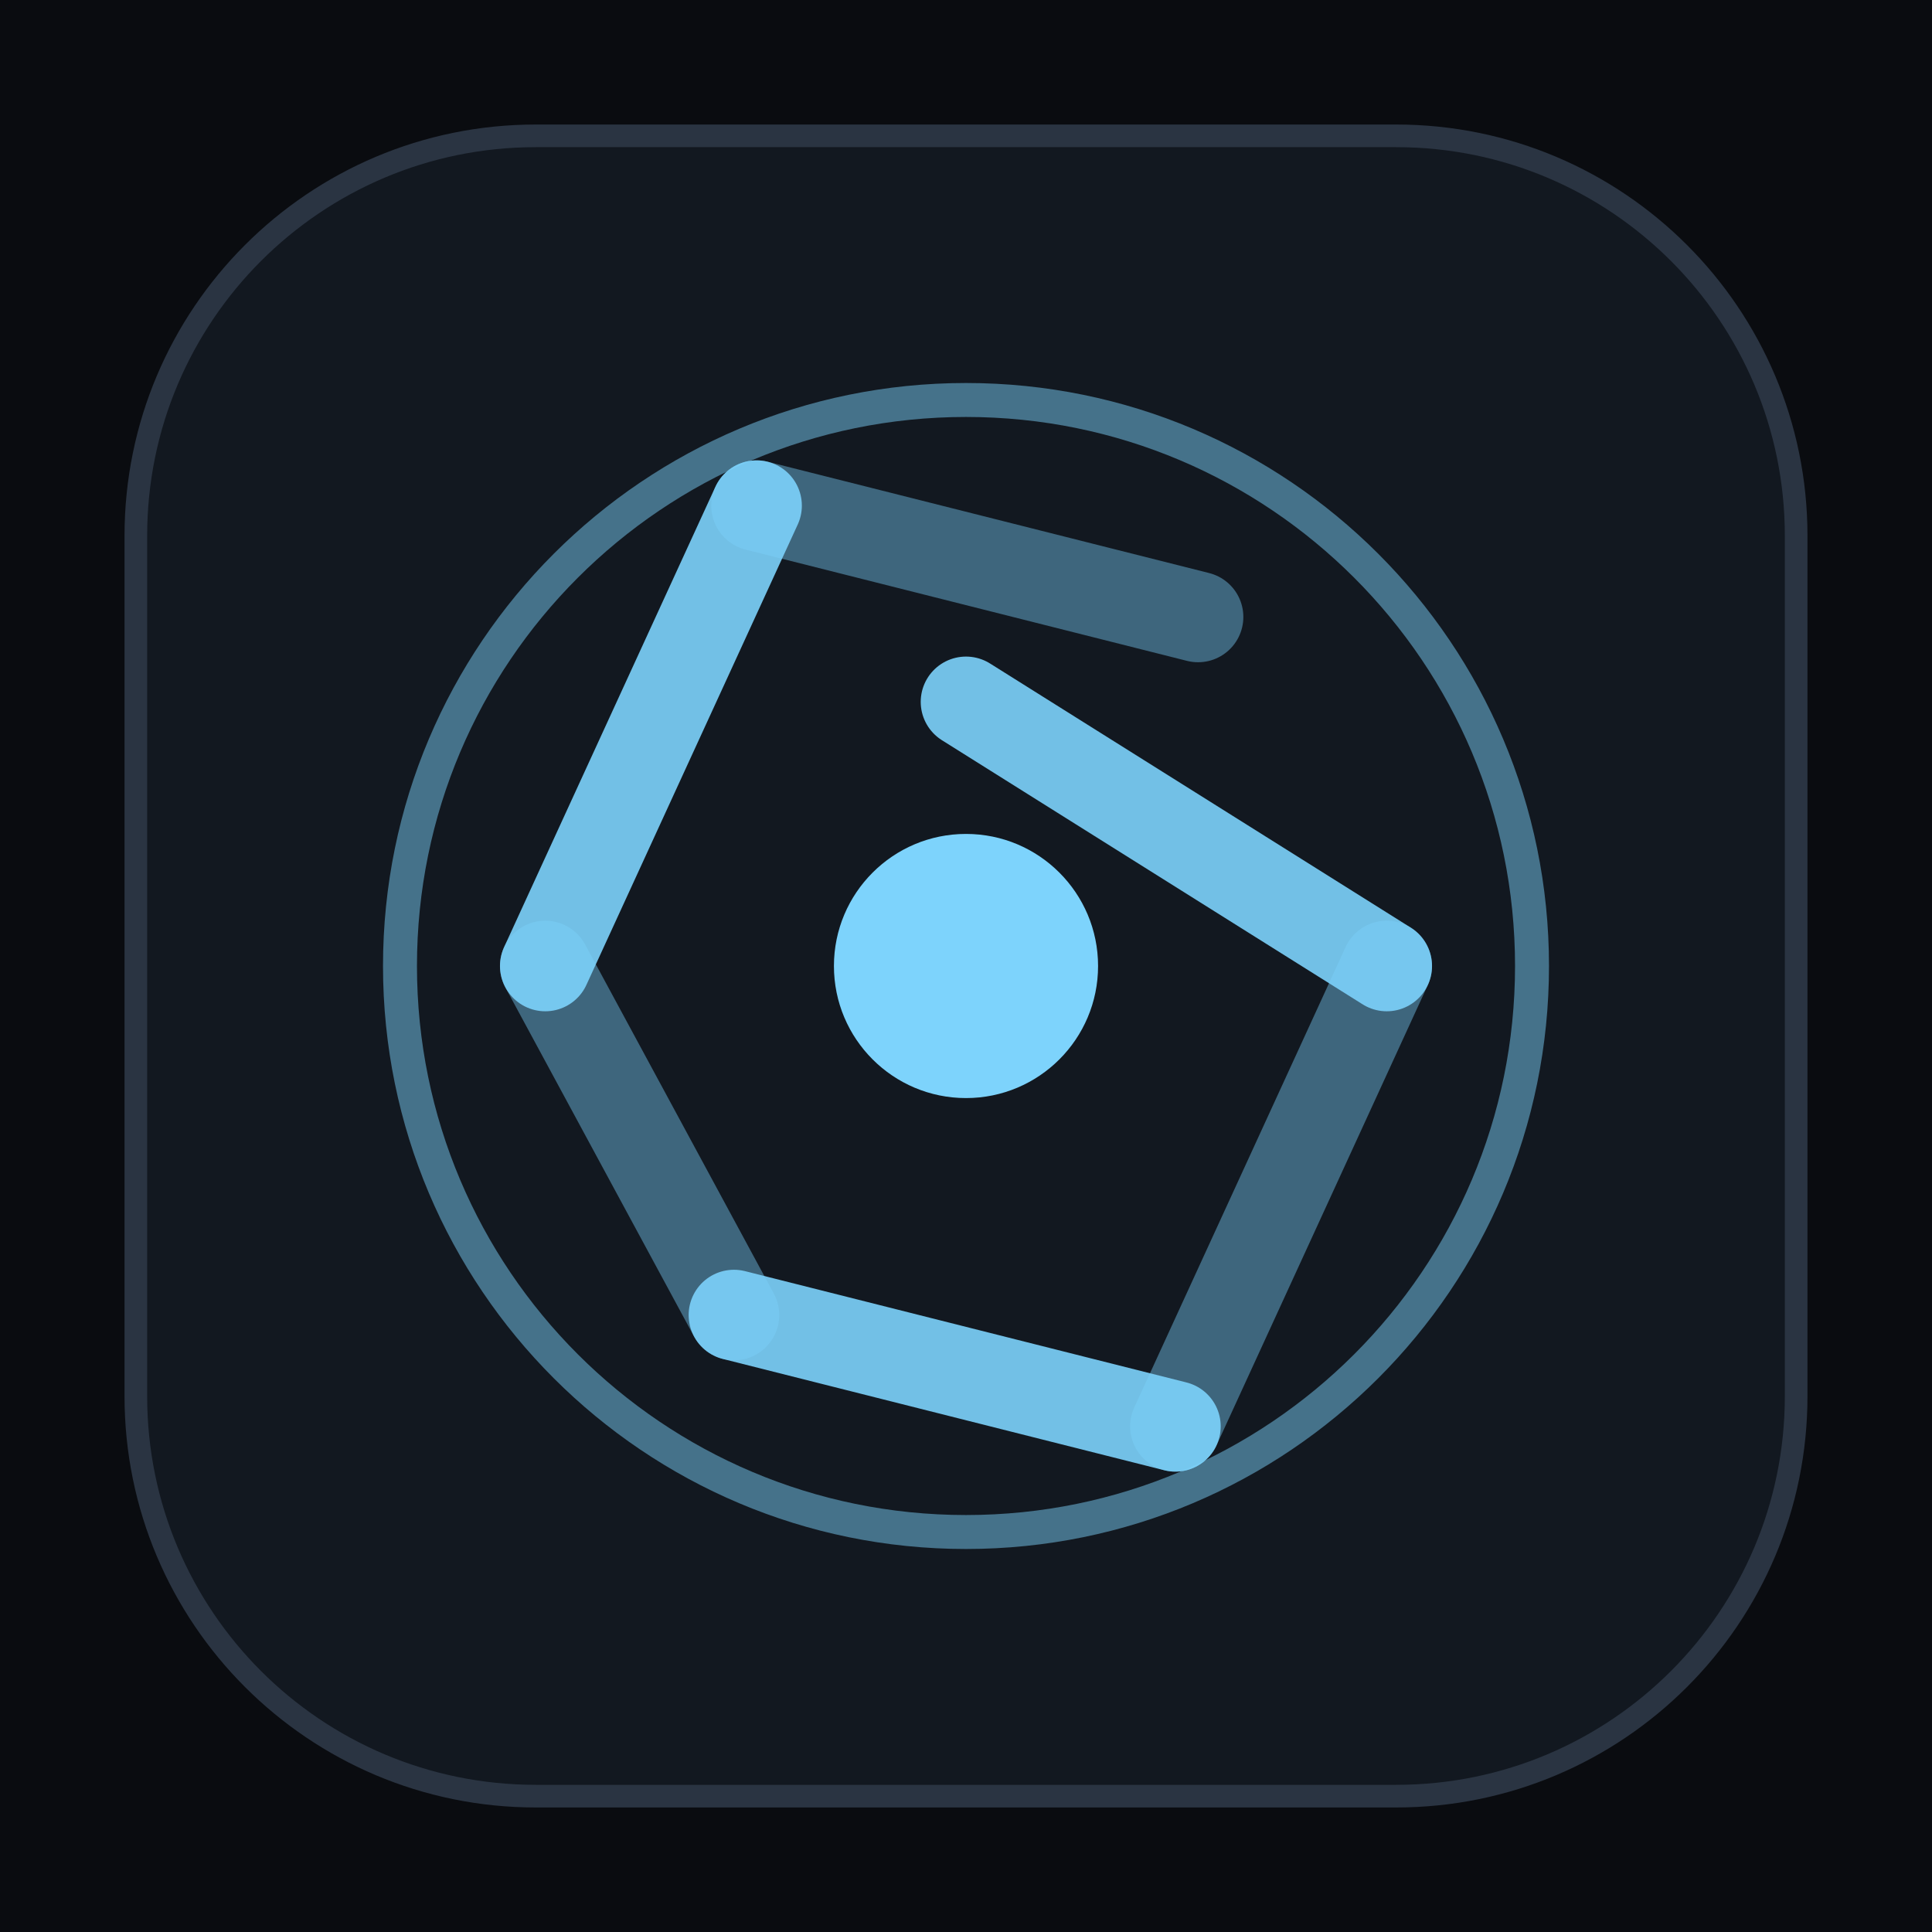
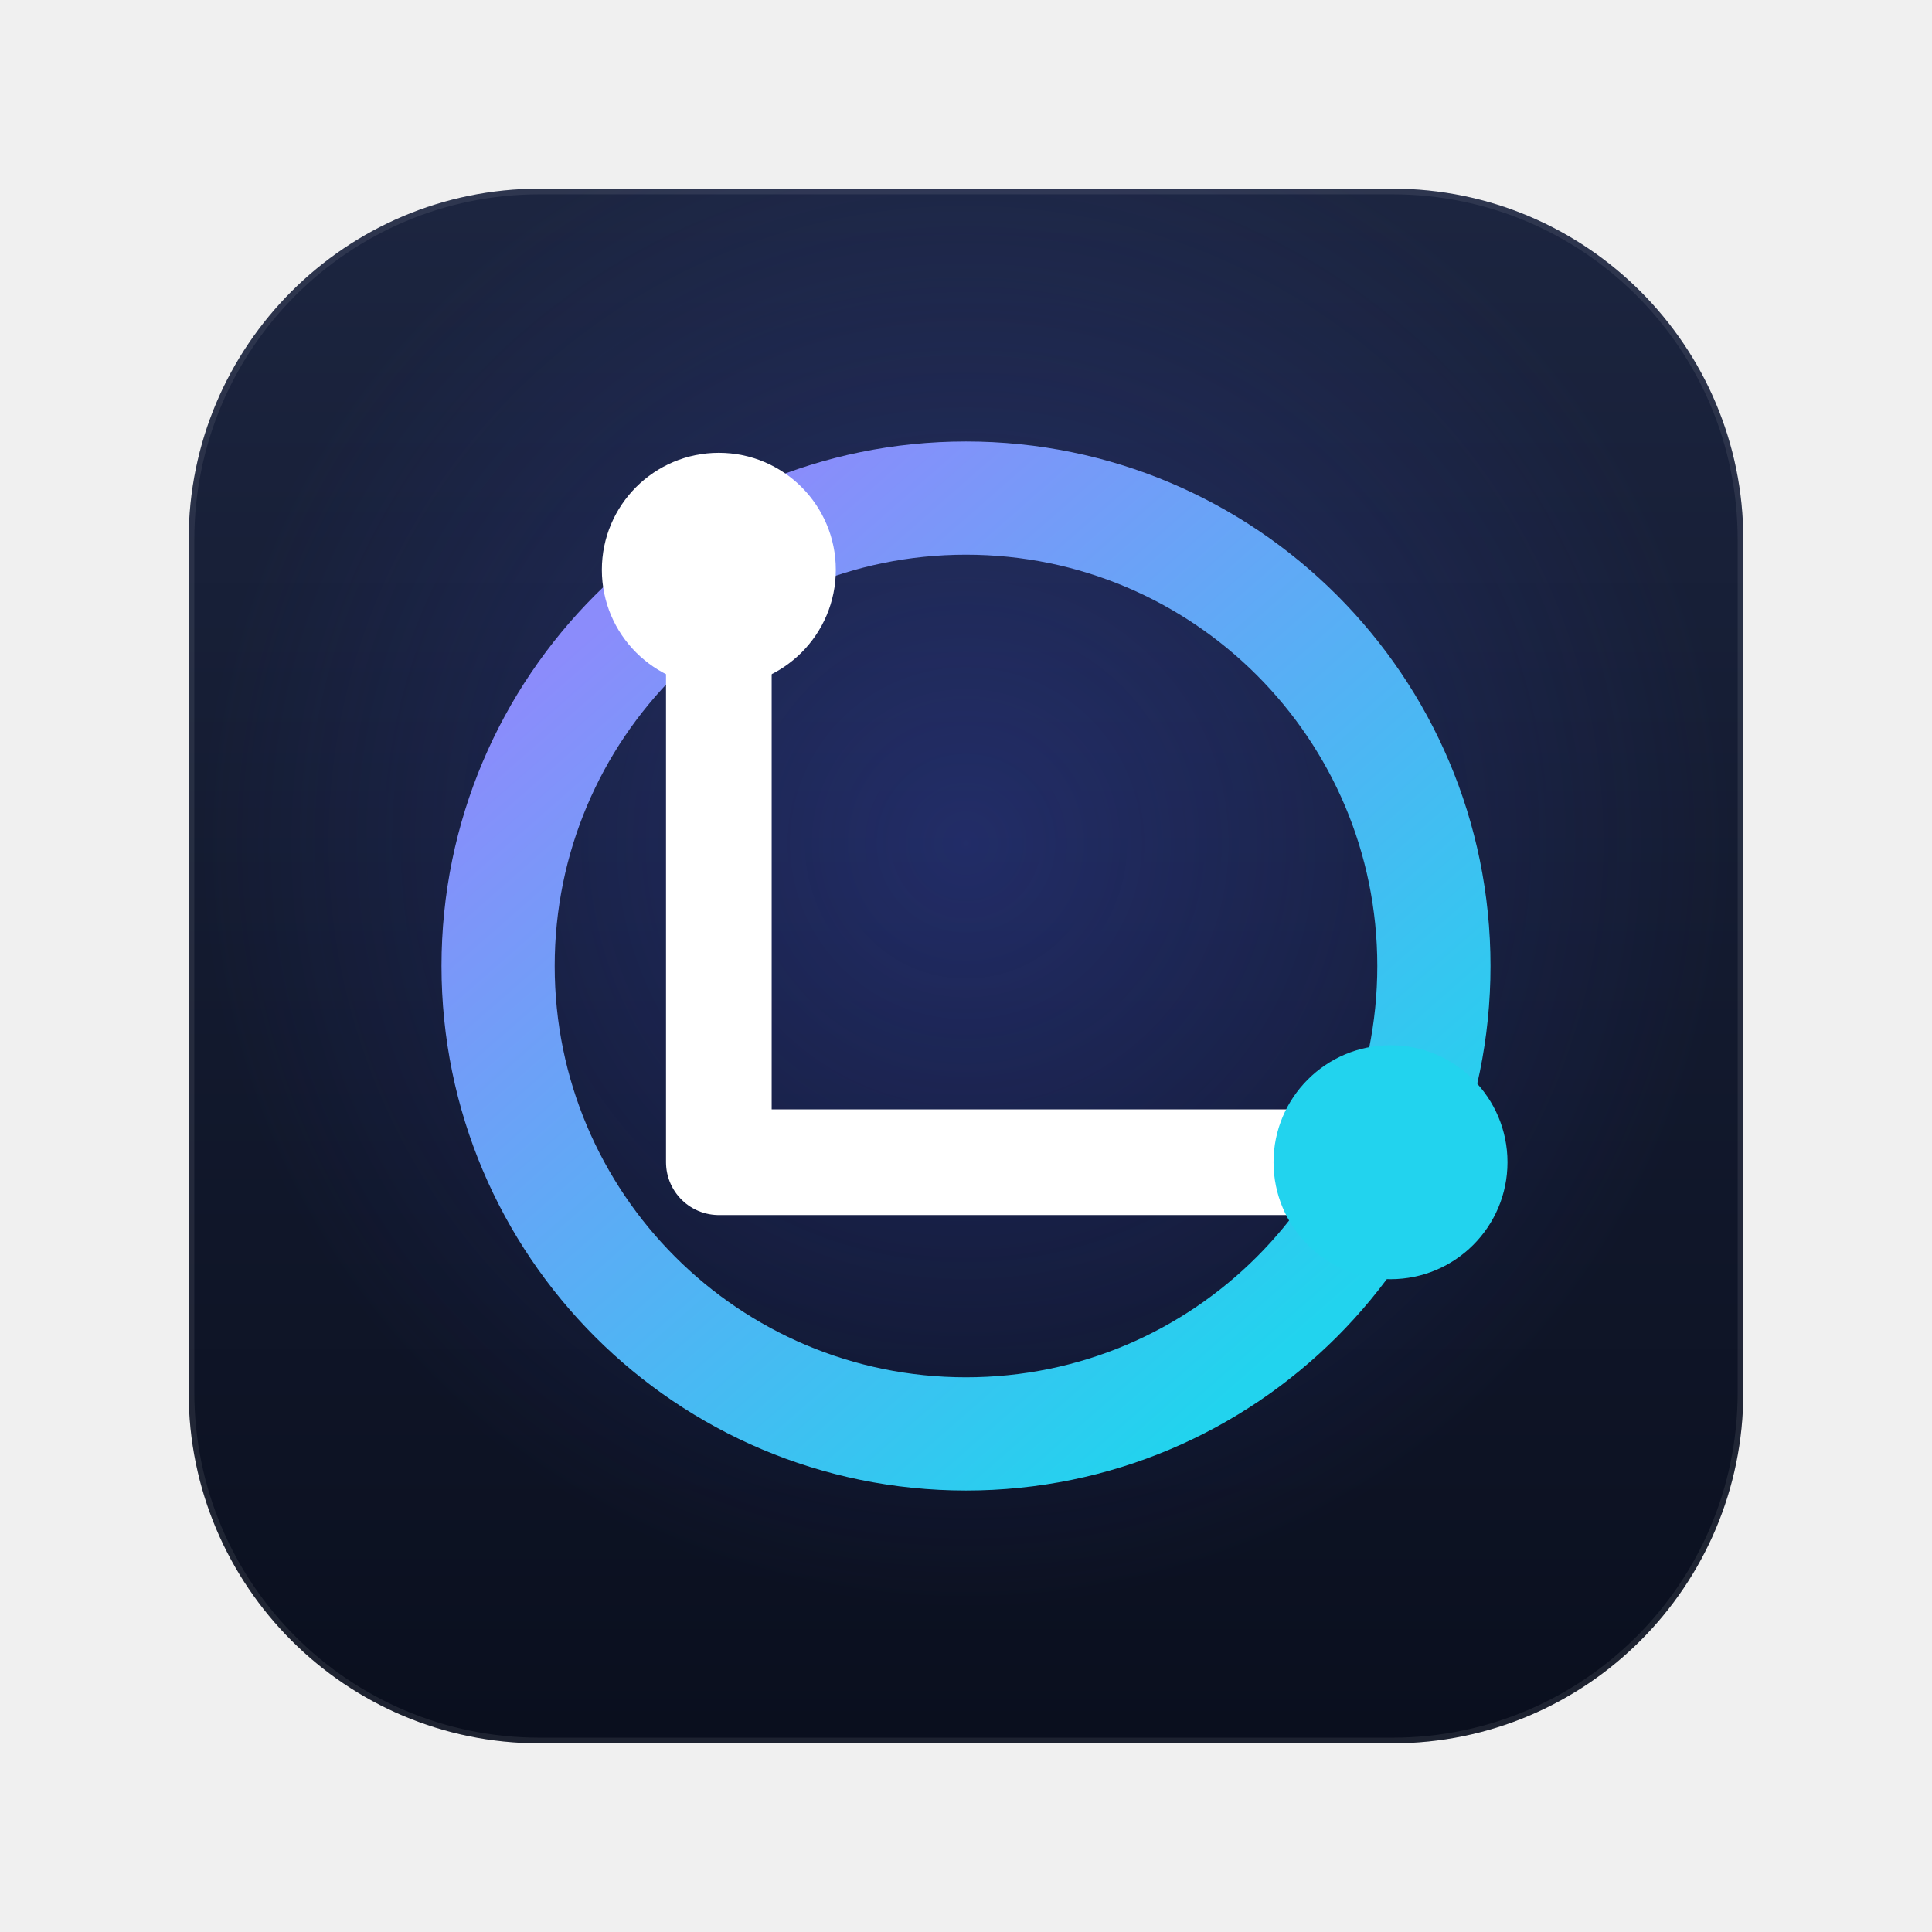
<svg xmlns="http://www.w3.org/2000/svg" width="1024" height="1024" viewBox="0 0 1024 1024">
-   <rect width="1024" height="1024" fill="#0A0C10" />
-   <rect x="72" y="72" width="880" height="880" rx="212" fill="#121820" stroke="#2A3442" stroke-width="12" />
-   <circle cx="512" cy="512" r="300" fill="none" stroke="#7DD3FC" stroke-opacity="0.48" stroke-width="18" />
-   <g stroke-linecap="round">
-     <path d="M512 372 L735 512" stroke="#7DD3FC" stroke-opacity="0.9" stroke-width="48" />
-     <path d="M735 512 L623 756" stroke="#7DD3FC" stroke-opacity="0.42" stroke-width="48" />
-     <path d="M623 756 L389 697" stroke="#7DD3FC" stroke-opacity="0.9" stroke-width="48" />
-     <path d="M389 697 L289 512" stroke="#7DD3FC" stroke-opacity="0.42" stroke-width="48" />
-     <path d="M289 512 L401 268" stroke="#7DD3FC" stroke-opacity="0.9" stroke-width="48" />
-     <path d="M401 268 L635 327" stroke="#7DD3FC" stroke-opacity="0.42" stroke-width="48" />
-   </g>
-   <circle cx="512" cy="512" r="70" fill="#7DD3FC" />
+   <defs>
+     <linearGradient id="tile" x1="0" y1="0" x2="0" y2="1">
+       <stop offset="0" stop-color="#1C2540" />
+       <stop offset="1" stop-color="#0A0F1E" />
+     </linearGradient>
+     <linearGradient id="lens" x1="0.15" y1="0.1" x2="0.85" y2="0.9">
+       <stop offset="0" stop-color="#8B8CFB" />
+       <stop offset="1" stop-color="#22D3EE" />
+     </linearGradient>
+     <radialGradient id="glow" cx="0.5" cy="0.42" r="0.5">
+       <stop offset="0" stop-color="#3B4CCA" stop-opacity="0.35" />
+       <stop offset="1" stop-color="#3B4CCA" stop-opacity="0" />
+     </radialGradient>
+   </defs>
+   <rect x="100" y="100" width="824" height="824" rx="186" fill="url(#tile)" />
+   <rect x="100" y="100" width="824" height="824" rx="186" fill="url(#glow)" />
+   <rect x="101.5" y="101.5" width="821" height="821" rx="184.5" fill="none" stroke="#FFFFFF" stroke-opacity="0.08" stroke-width="3" />
+   <circle cx="512" cy="512" r="248" fill="none" stroke="url(#lens)" stroke-width="60" />
+   <path d="M381 302 V616 H737" fill="none" stroke="#FFFFFF" stroke-width="56" stroke-linecap="round" stroke-linejoin="round" />
+   <circle cx="381" cy="302" r="62" fill="#FFFFFF" />
+   <circle cx="737" cy="616" r="62" fill="#22D3EE" />
</svg>
